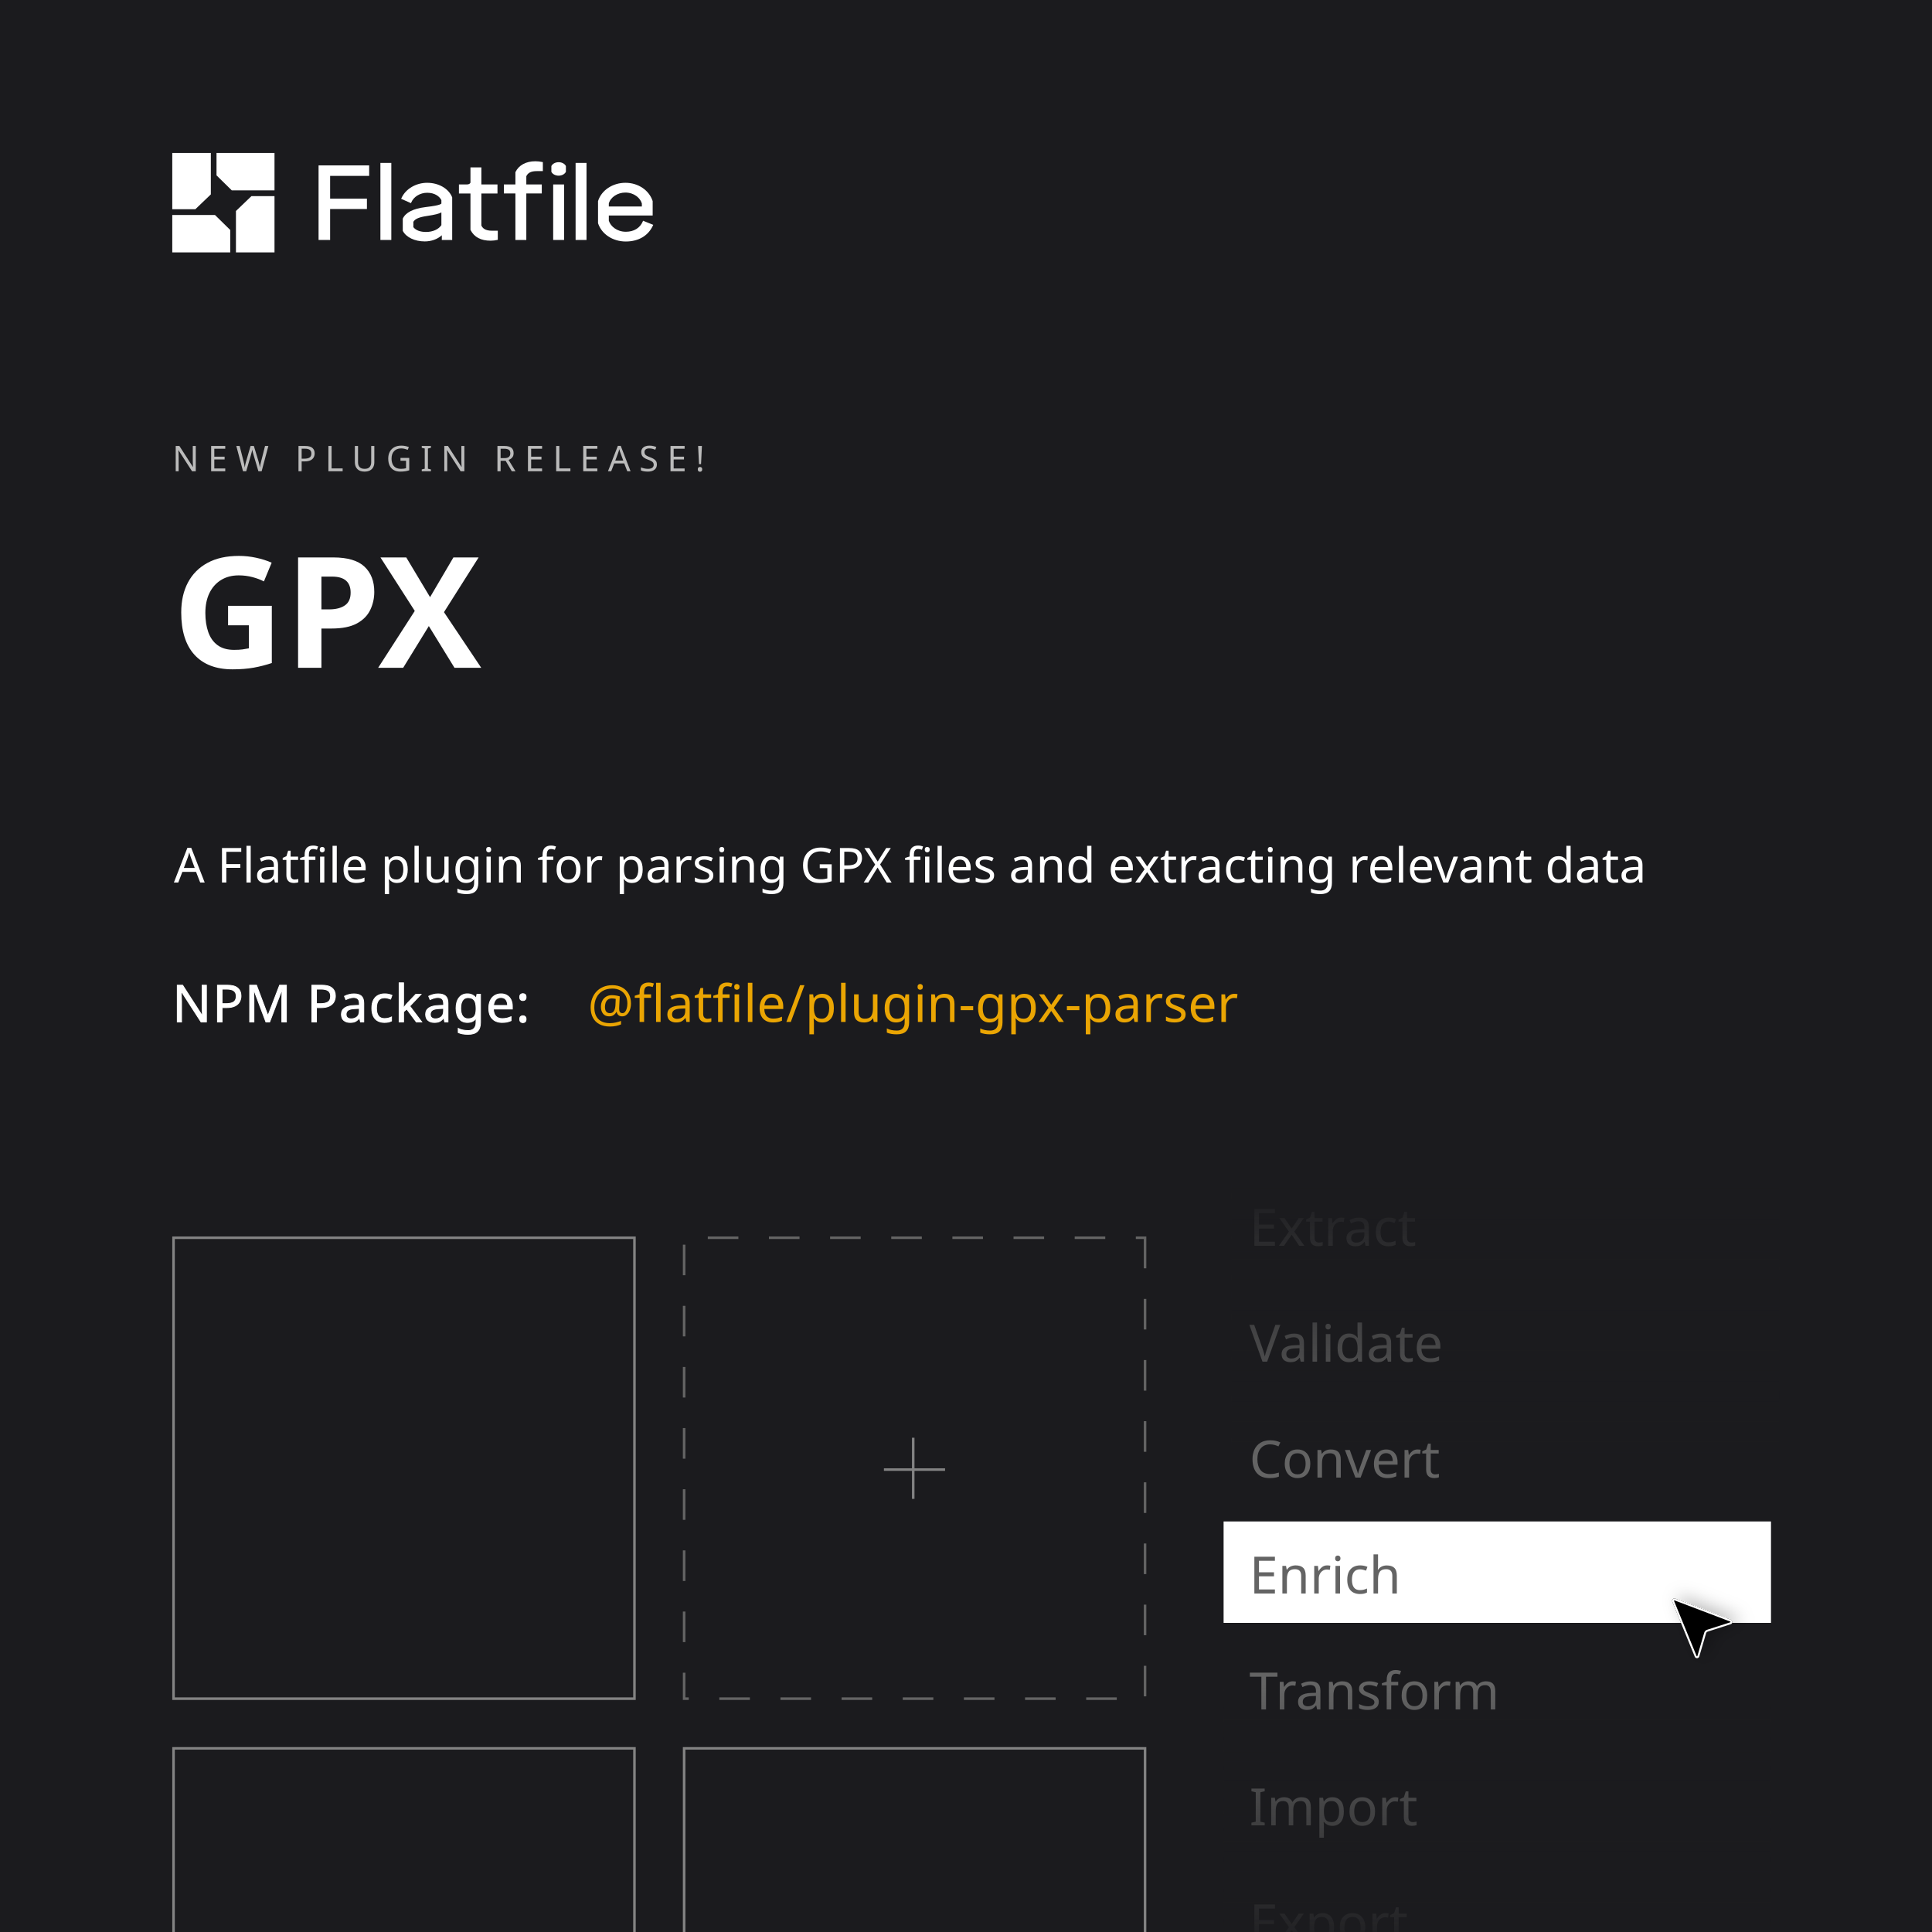
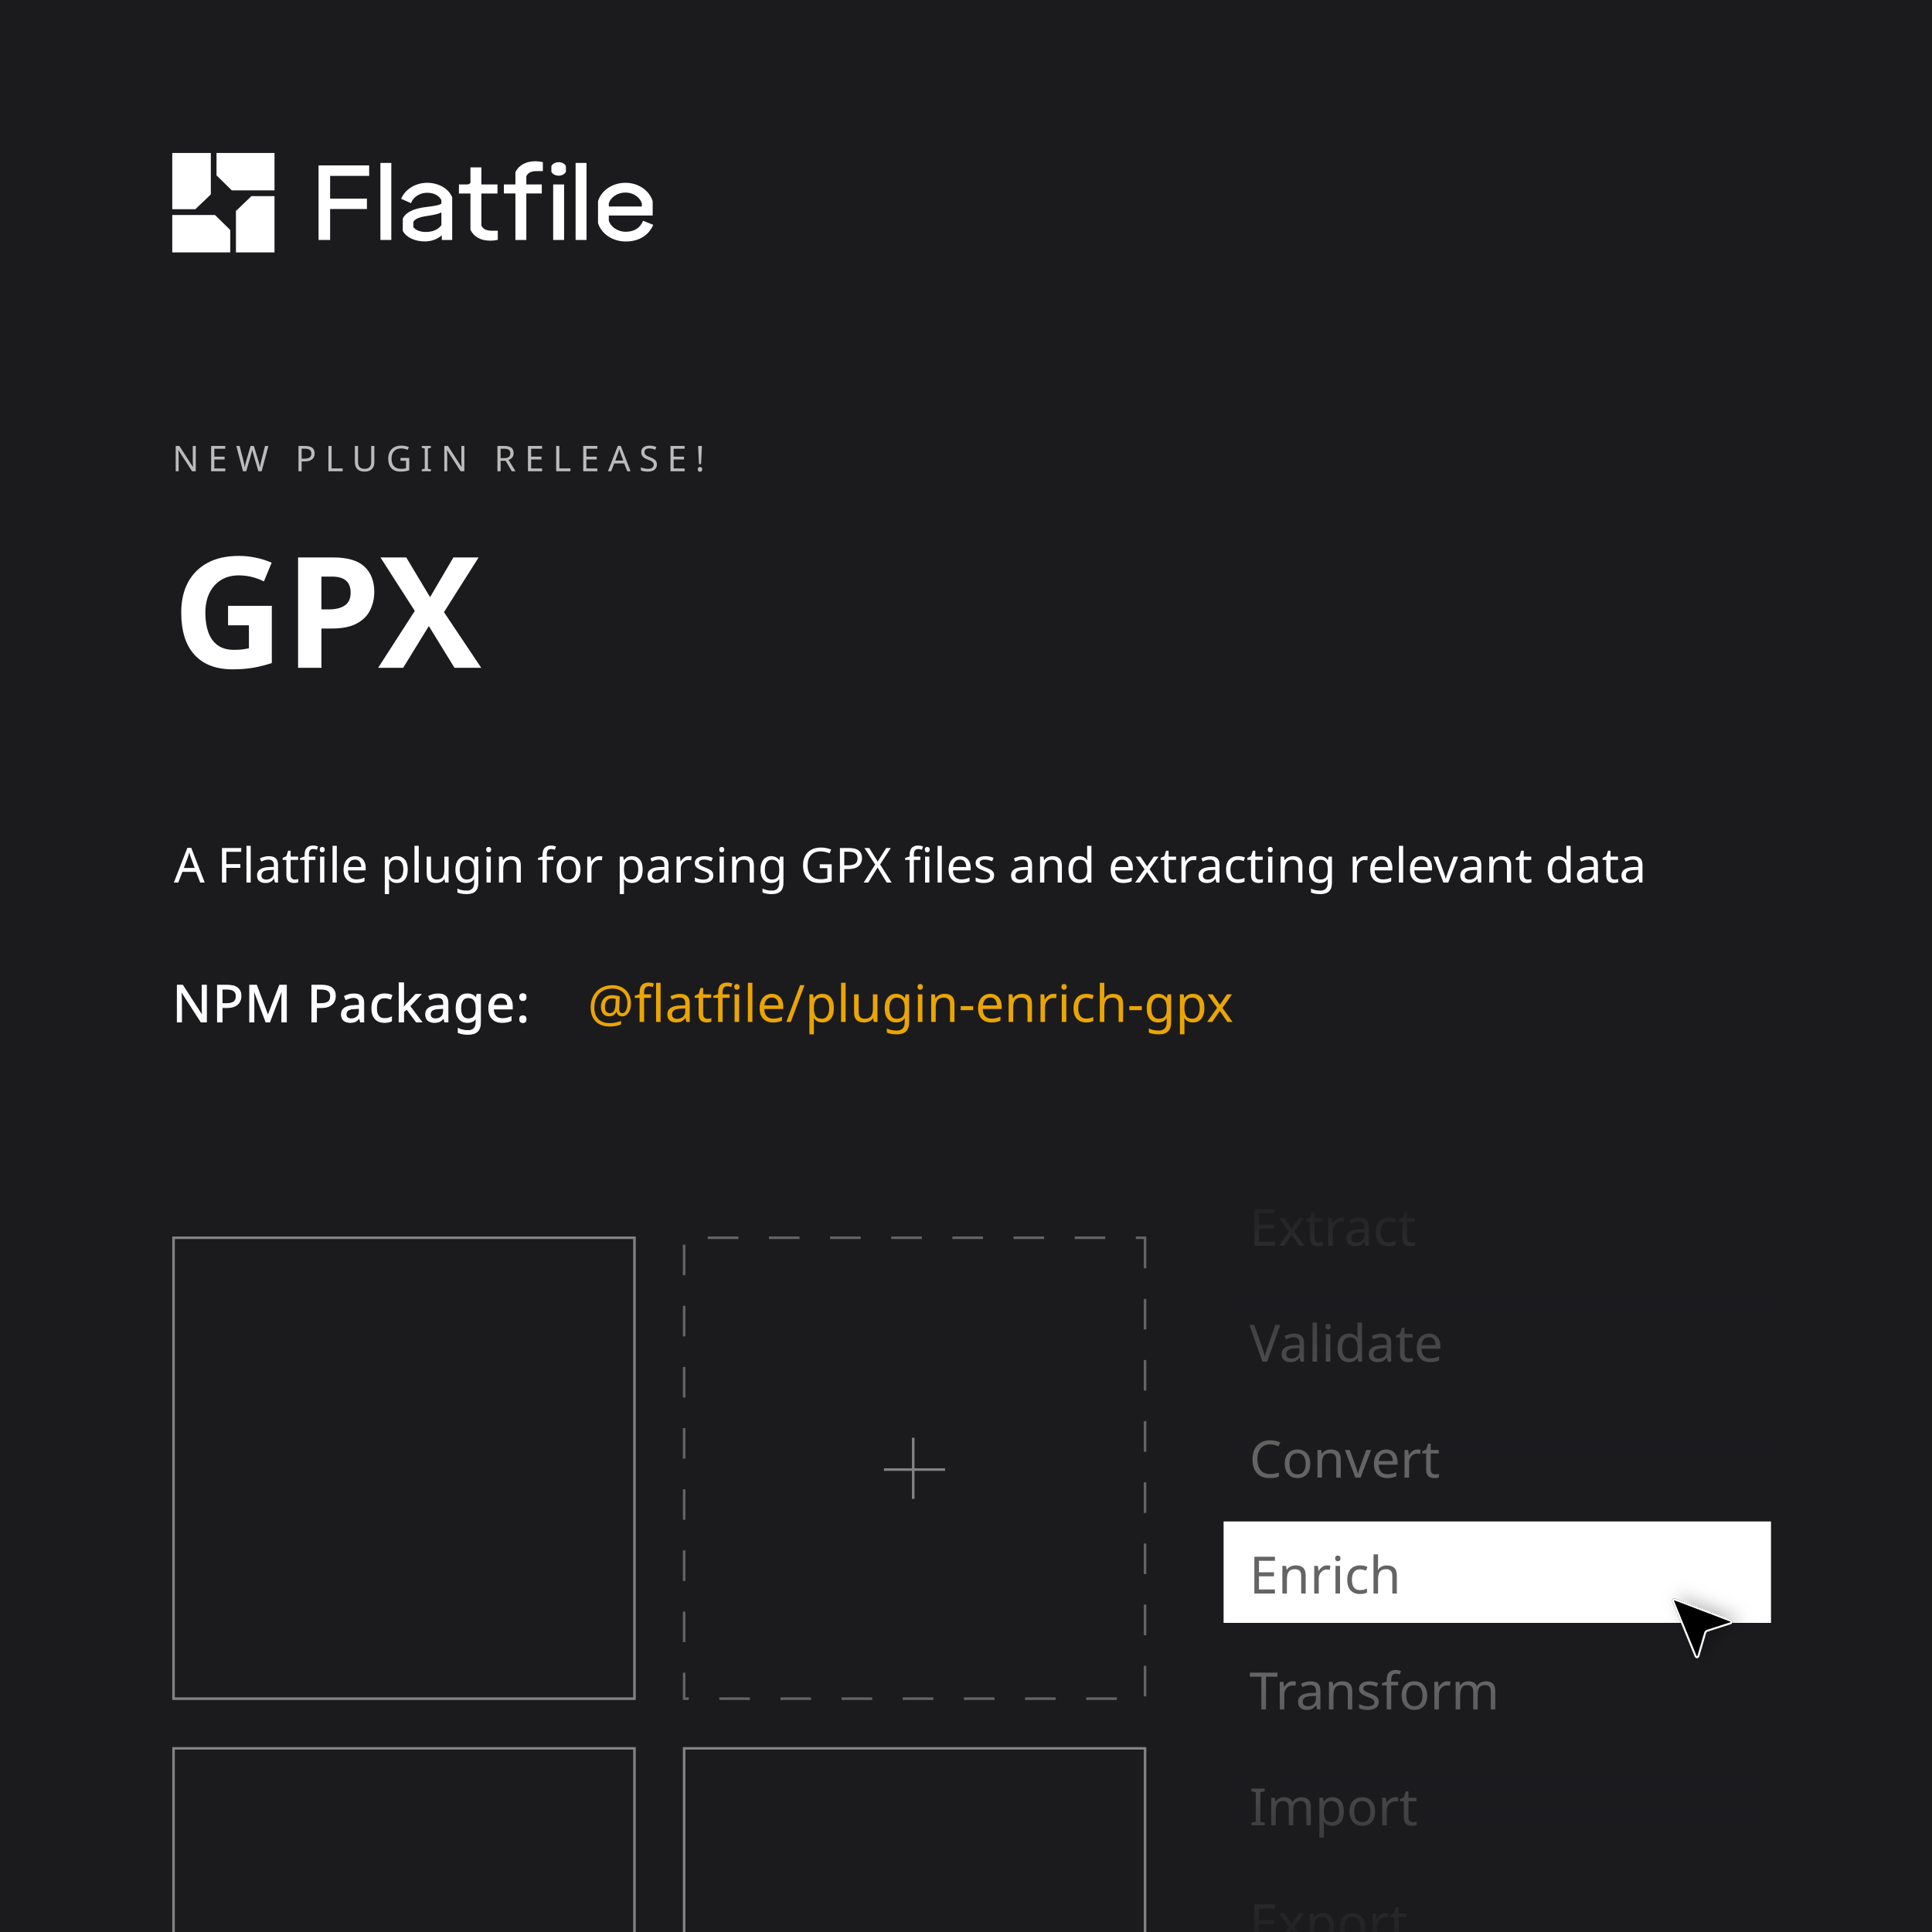
<svg xmlns="http://www.w3.org/2000/svg" width="1200" height="1200" viewBox="0 0 1200 1200" fill="none">
  <g clip-path="url(#clip0_435_2)">
    <rect width="1200" height="1200" fill="#1B1B1E" />
    <path d="M170.5 118.248H143.973L134.484 108.925V95.009H170.5V118.248Z" fill="white" />
    <path d="M130.953 95V120.741L121.345 129.945H107V95H130.953Z" fill="white" />
    <path d="M107 133.536H133.527L143.017 142.859V156.779H107V133.536Z" fill="white" />
    <path d="M146.548 156.784V131.048L156.155 121.839H170.5V156.784H146.548Z" fill="white" />
    <path d="M197.87 149.046H205.045V129.821H227.905V123.373H205.045V109.247H229.296V102.734H197.87V149.046Z" fill="white" />
    <path d="M243.055 101.191H236.277V149.046H243.055V101.191Z" fill="white" />
    <path d="M265.35 113.536C258.317 113.536 251.886 117.366 249.344 123.07L249.159 123.483L255.265 126.184L255.449 125.743C256.973 122.142 260.949 119.727 265.35 119.727C270.159 119.727 273.037 122.083 274.153 124.319V126.441C273.235 127.438 269.08 128.035 264.162 128.65C256.661 129.592 251.966 131.971 250.21 135.732L250.168 135.824V143.365L250.22 143.461C252.288 147.402 257.626 149.951 263.826 149.951C267.939 149.951 271.73 148.568 274.419 146.12V149.05H280.865V122.592L280.831 122.514C278.692 117.146 272.473 113.54 265.35 113.54V113.536ZM264.688 144.077C260.996 144.077 258.327 143.075 256.746 141.101V137.771C257.82 135.925 260.334 134.859 265.355 134.12C269.955 133.44 272.653 132.779 274.153 131.929V139.833C272.417 142.451 268.801 144.072 264.688 144.072V144.077Z" fill="white" />
    <path d="M298.988 140.067V120.177H308.993V114.564H298.988V103.956H292.21V113.453C291.865 114.202 291.107 114.564 289.9 114.564H285.054V120.177H292.21V142.781L292.262 142.878C294.591 147.328 298.675 149.496 304.743 149.496C306.115 149.496 307.762 149.307 308.841 149.032L309.191 148.94V143.305H305.604C301.131 143.305 299.707 141.592 298.988 140.067Z" fill="white" />
    <path d="M332.458 100.162C326.712 100.162 322.23 102.601 320.171 106.854L320.129 106.946V114.56H312.973V120.172H320.129V149.041H326.906V120.172H336.514V114.56H326.906V109.458C327.942 107.262 329.949 106.284 333.39 106.284H337.176V100.704L336.812 100.622C335.543 100.332 333.92 100.158 332.462 100.158L332.458 100.162Z" fill="white" />
    <path d="M350.367 114.565H343.589V149.046H350.367V114.565Z" fill="white" />
    <path d="M346.978 100.741C345.028 100.741 343.277 101.645 342.519 103.042L342.463 103.143V106.711L342.519 106.812C343.277 108.213 345.028 109.113 346.978 109.113C348.928 109.113 350.679 108.208 351.436 106.812L351.493 106.711V103.143L351.436 103.042C350.679 101.641 348.928 100.741 346.978 100.741Z" fill="white" />
    <path d="M364.291 101.191H357.514V149.046H364.291V101.191Z" fill="white" />
    <path d="M399.418 137.119L399.238 137.546C397.534 141.615 393.71 143.948 388.745 143.948C383.141 143.948 379.189 140.504 378.153 137.078V133.872H405.386V124.99L405.362 124.852C403.133 118.087 396.346 113.536 388.48 113.536C380.614 113.536 373.619 118.083 371.465 124.852L371.447 124.916V138.552L371.47 138.69C373.699 145.454 380.619 150.001 388.683 150.001C396.748 150.001 402.697 146.295 405.547 140.086L405.745 139.654L399.422 137.11L399.418 137.119ZM398.67 128.26H378.148V126.395C379.18 122.514 383.581 119.598 388.409 119.598C393.89 119.598 397.704 123.01 398.67 126.4V128.26Z" fill="white" />
    <text fill="#BBBBBB" style="white-space:pre" font-family="Mikro" font-size="22" font-weight="300" letter-spacing="0.24em">
      <tspan x="107" y="292.7">NEW PLUGIN RELEASE!</tspan>
    </text>
    <text fill="white" style="white-space:pre" font-family="Flatfile Diatype" font-size="30" font-weight="300" letter-spacing="0em">
      <tspan x="108" y="548.15">A Flatfile plugin for parsing GPX files and extracting relevant data</tspan>
    </text>
    <text fill="white" style="white-space:pre" font-family="Flatfile Diatype" font-size="96" font-weight="bold" letter-spacing="0em">
      <tspan x="107" y="414.78">GPX</tspan>
    </text>
    <text fill="white" stroke="white" stroke-width="0.5" style="white-space:pre" font-family="Flatfile Diatype Mono" font-size="32" letter-spacing="0.02em">
      <tspan x="107" y="634.76">NPM Package:</tspan>
    </text>
    <text fill="#FFB300" fill-opacity="0.906" style="white-space:pre" font-family="Flatfile Diatype Mono" font-size="32" letter-spacing="0em">
-       <tspan x="365" y="634.76">@flatfile/plugin-gpx-parser</tspan>
+       <tspan x="365" y="634.76">@flatfile/plugin-enrich-gpx</tspan>
    </text>
    <line x1="587" y1="912.783" x2="549.016" y2="912.783" stroke="#838383" stroke-width="1.583" />
    <line x1="567.217" y1="930.984" x2="567.217" y2="893" stroke="#838383" stroke-width="1.583" />
    <rect x="711.209" y="1085.93" width="286.28" height="286.28" transform="rotate(90 711.209 1085.93)" stroke="#838383" stroke-width="1.583" />
    <rect x="394.072" y="768.791" width="286.28" height="286.28" transform="rotate(90 394.072 768.791)" stroke="#838383" stroke-width="1.583" />
    <rect x="394.072" y="1085.93" width="286.28" height="286.28" transform="rotate(90 394.072 1085.93)" stroke="#838383" stroke-width="1.583" />
    <rect x="760" y="945" width="340" height="63" fill="white" />
    <rect x="711.209" y="768.791" width="286.28" height="286.28" transform="rotate(90 711.209 768.791)" stroke="#646464" stroke-width="1.583" stroke-dasharray="18.99 18.99" />
    <g clip-path="url(#clip1_435_2)" id="type-selector">
      <text fill="#646464" style="white-space:pre" font-family="Flatfile Diatype Mono" font-size="32" letter-spacing="0em">
        <tspan x="776" y="773.76">Extract</tspan>
        <tspan x="776" y="845.76">Validate</tspan>
        <tspan x="776" y="917.76">Convert</tspan>
        <tspan x="776" y="989.76">Enrich</tspan>
        <tspan x="776" y="1061.76">Transform</tspan>
        <tspan x="776" y="1133.76">Import</tspan>
        <tspan x="776" y="1205.76">Export</tspan>
      </text>
    </g>
    <rect x="765" y="735" width="340" height="170" fill="url(#paint0_linear_435_2)" />
    <rect x="1100" y="1216" width="340" height="170" transform="rotate(-180 1100 1216)" fill="url(#paint1_linear_435_2)" />
    <g filter="url(#filter0_d_435_2)">
      <path d="M1038.68 994.854C1038.19 993.657 1039.36 992.452 1040.57 992.912L1075.09 1006.03C1076.39 1006.53 1076.34 1008.39 1075.01 1008.82L1060.66 1013.43C1060.19 1013.58 1059.83 1013.95 1059.69 1014.42L1055.45 1028.89C1055.05 1030.23 1053.19 1030.32 1052.66 1029.03L1038.68 994.854Z" fill="black" />
      <path d="M1039.24 994.624C1038.95 993.917 1039.64 993.206 1040.35 993.477L1074.87 1006.6C1075.64 1006.89 1075.61 1007.99 1074.83 1008.24L1060.48 1012.86C1059.82 1013.07 1059.31 1013.59 1059.11 1014.25L1054.87 1028.72C1054.63 1029.51 1053.53 1029.56 1053.22 1028.8L1039.24 994.624Z" stroke="white" stroke-width="1.21" />
    </g>
  </g>
  <defs>
    <filter id="filter0_d_435_2" x="1032.56" y="981.812" width="57.478" height="57.136" filterUnits="userSpaceOnUse" color-interpolation-filters="sRGB">
      <feFlood flood-opacity="0" result="BackgroundImageFix" />
      <feColorMatrix in="SourceAlpha" type="matrix" values="0 0 0 0 0 0 0 0 0 0 0 0 0 0 0 0 0 0 127 0" result="hardAlpha" />
      <feOffset dx="4" dy="-1" />
      <feGaussianBlur stdDeviation="5" />
      <feComposite in2="hardAlpha" operator="out" />
      <feColorMatrix type="matrix" values="0 0 0 0 0 0 0 0 0 0 0 0 0 0 0 0 0 0 0.27 0" />
      <feBlend mode="normal" in2="BackgroundImageFix" result="effect1_dropShadow_435_2" />
      <feBlend mode="normal" in="SourceGraphic" in2="effect1_dropShadow_435_2" result="shape" />
    </filter>
    <linearGradient id="paint0_linear_435_2" x1="935" y1="735" x2="935" y2="905" gradientUnits="userSpaceOnUse">
      <stop stop-color="#1B1B1E" />
      <stop offset="1" stop-color="#1B1B1E" stop-opacity="0" />
    </linearGradient>
    <linearGradient id="paint1_linear_435_2" x1="1270" y1="1216" x2="1270" y2="1386" gradientUnits="userSpaceOnUse">
      <stop stop-color="#1B1B1E" />
      <stop offset="1" stop-color="#1B1B1E" stop-opacity="0" />
    </linearGradient>
    <clipPath id="clip0_435_2">
      <rect width="1200" height="1200" fill="white" />
    </clipPath>
    <clipPath id="clip1_435_2">
      <rect width="175" height="465" fill="white" transform="translate(776 735)" />
    </clipPath>
  </defs>
</svg>
